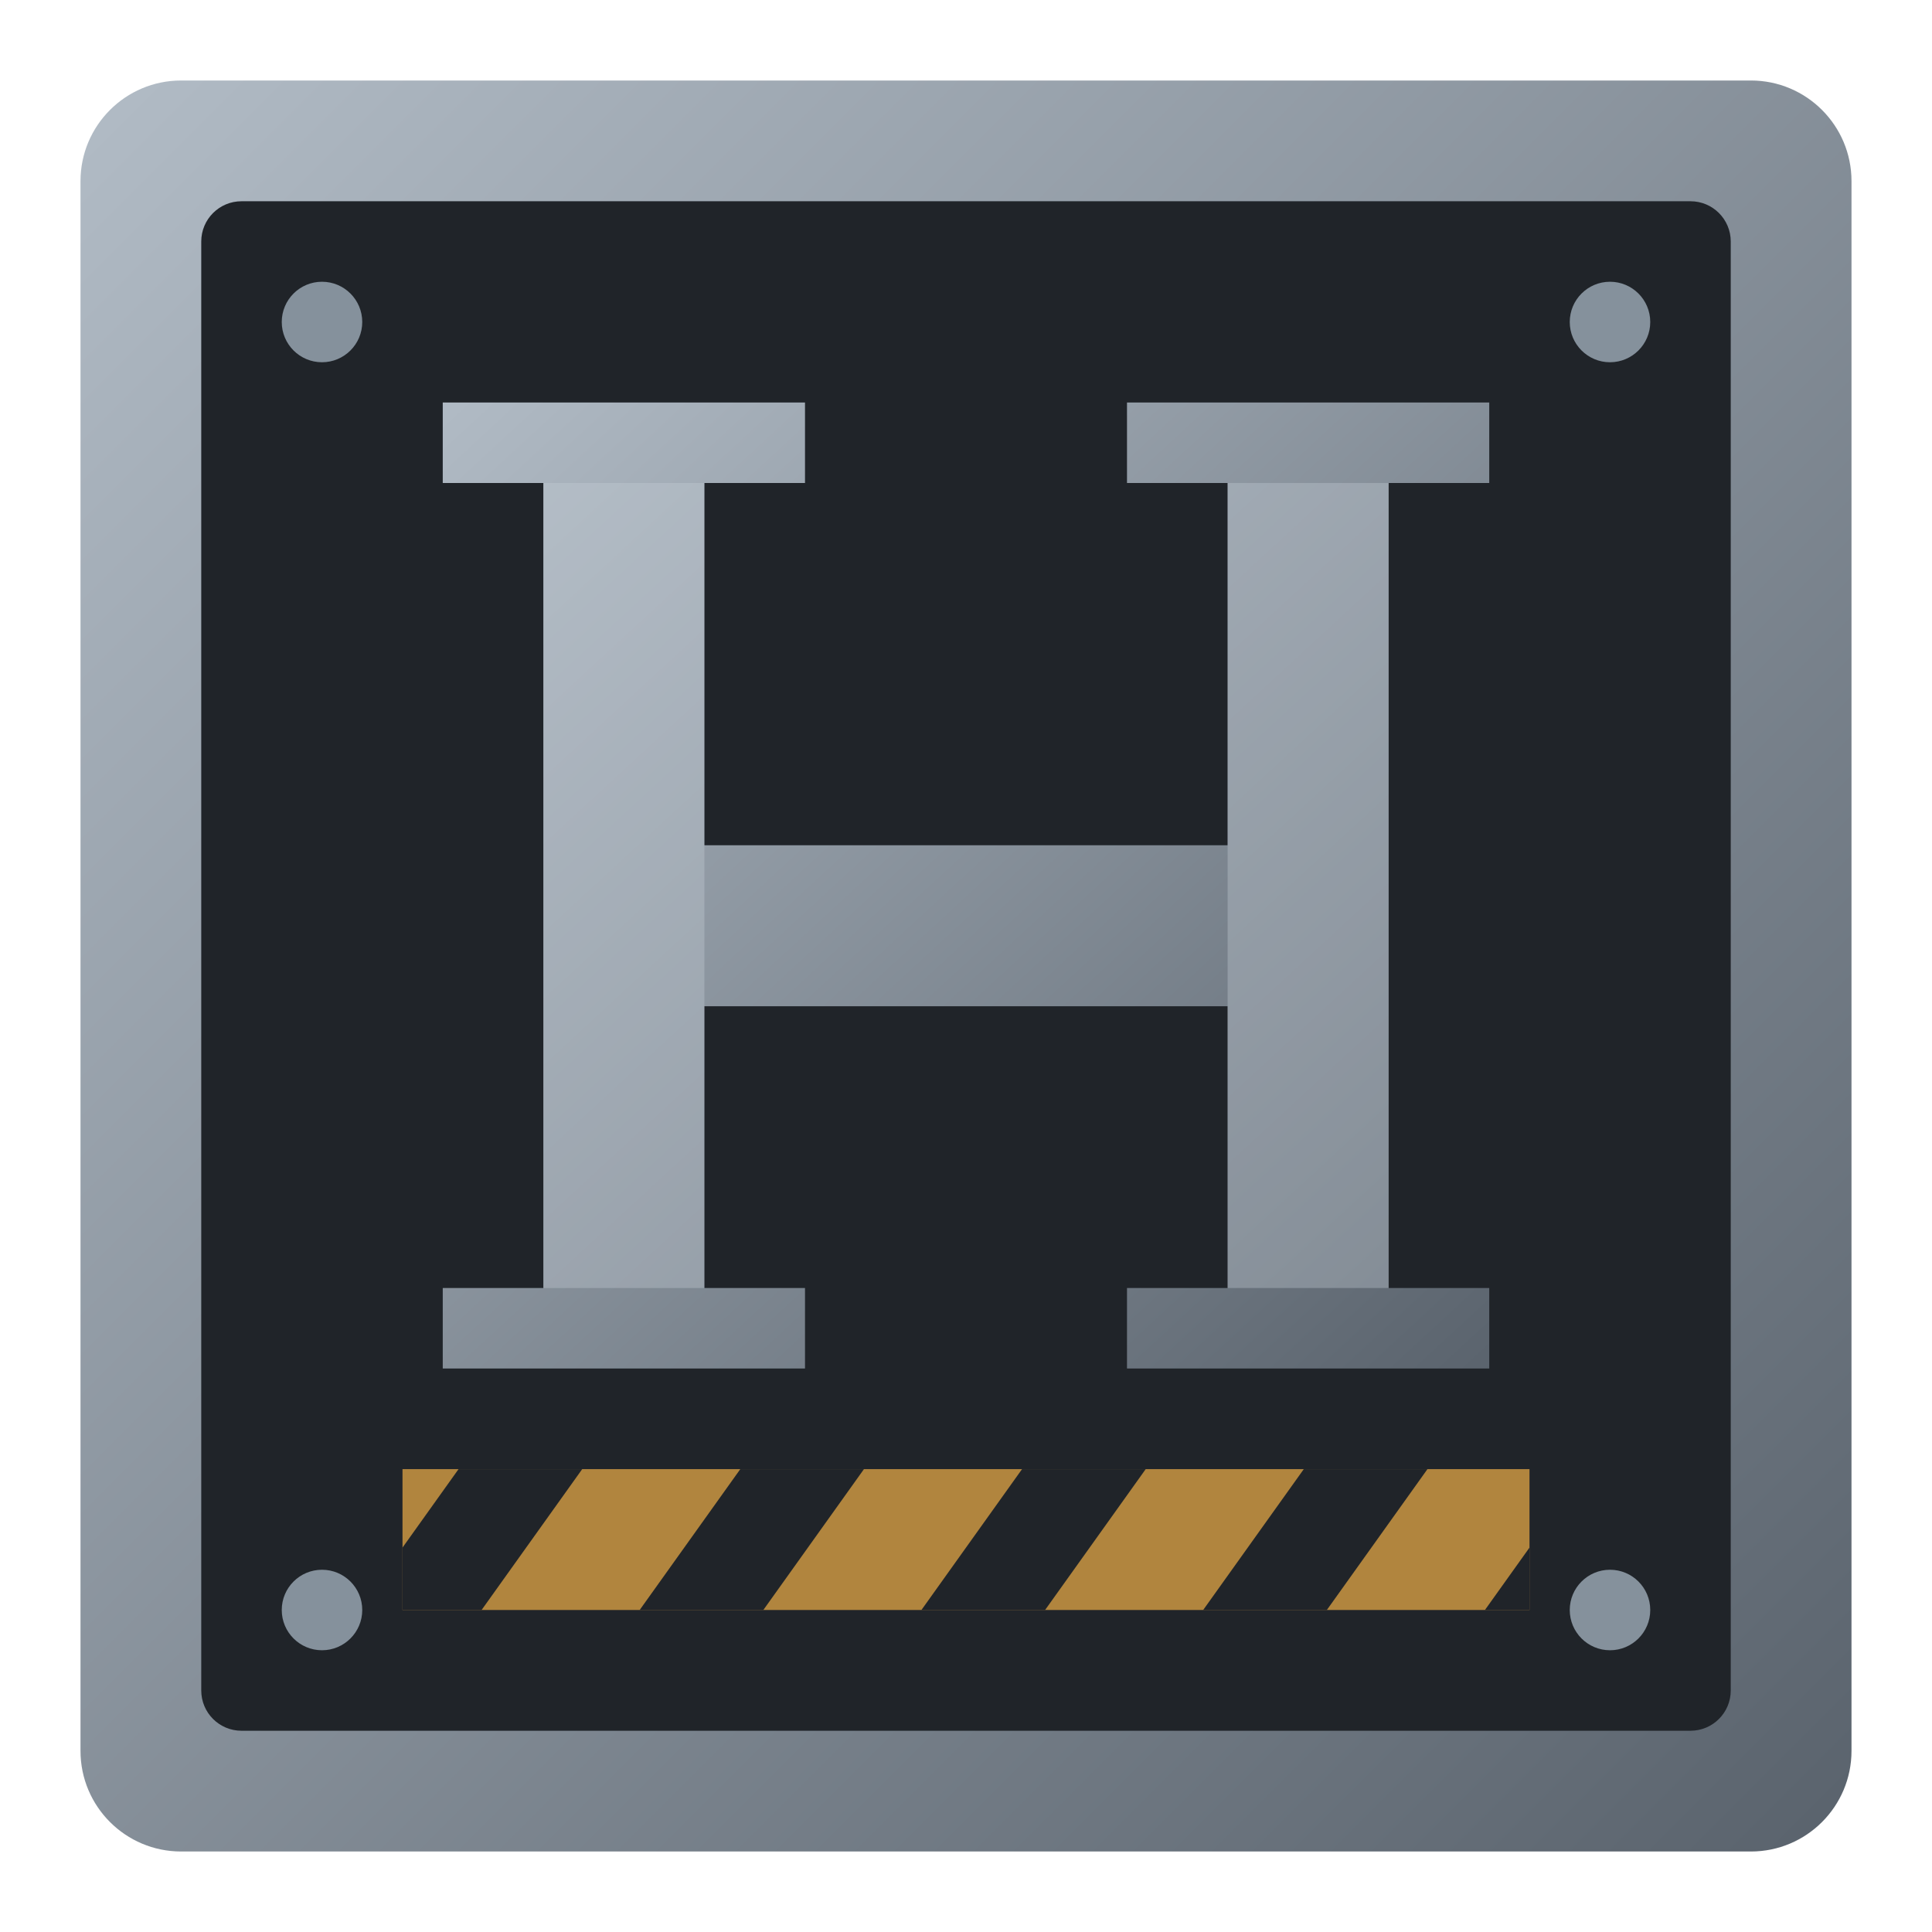
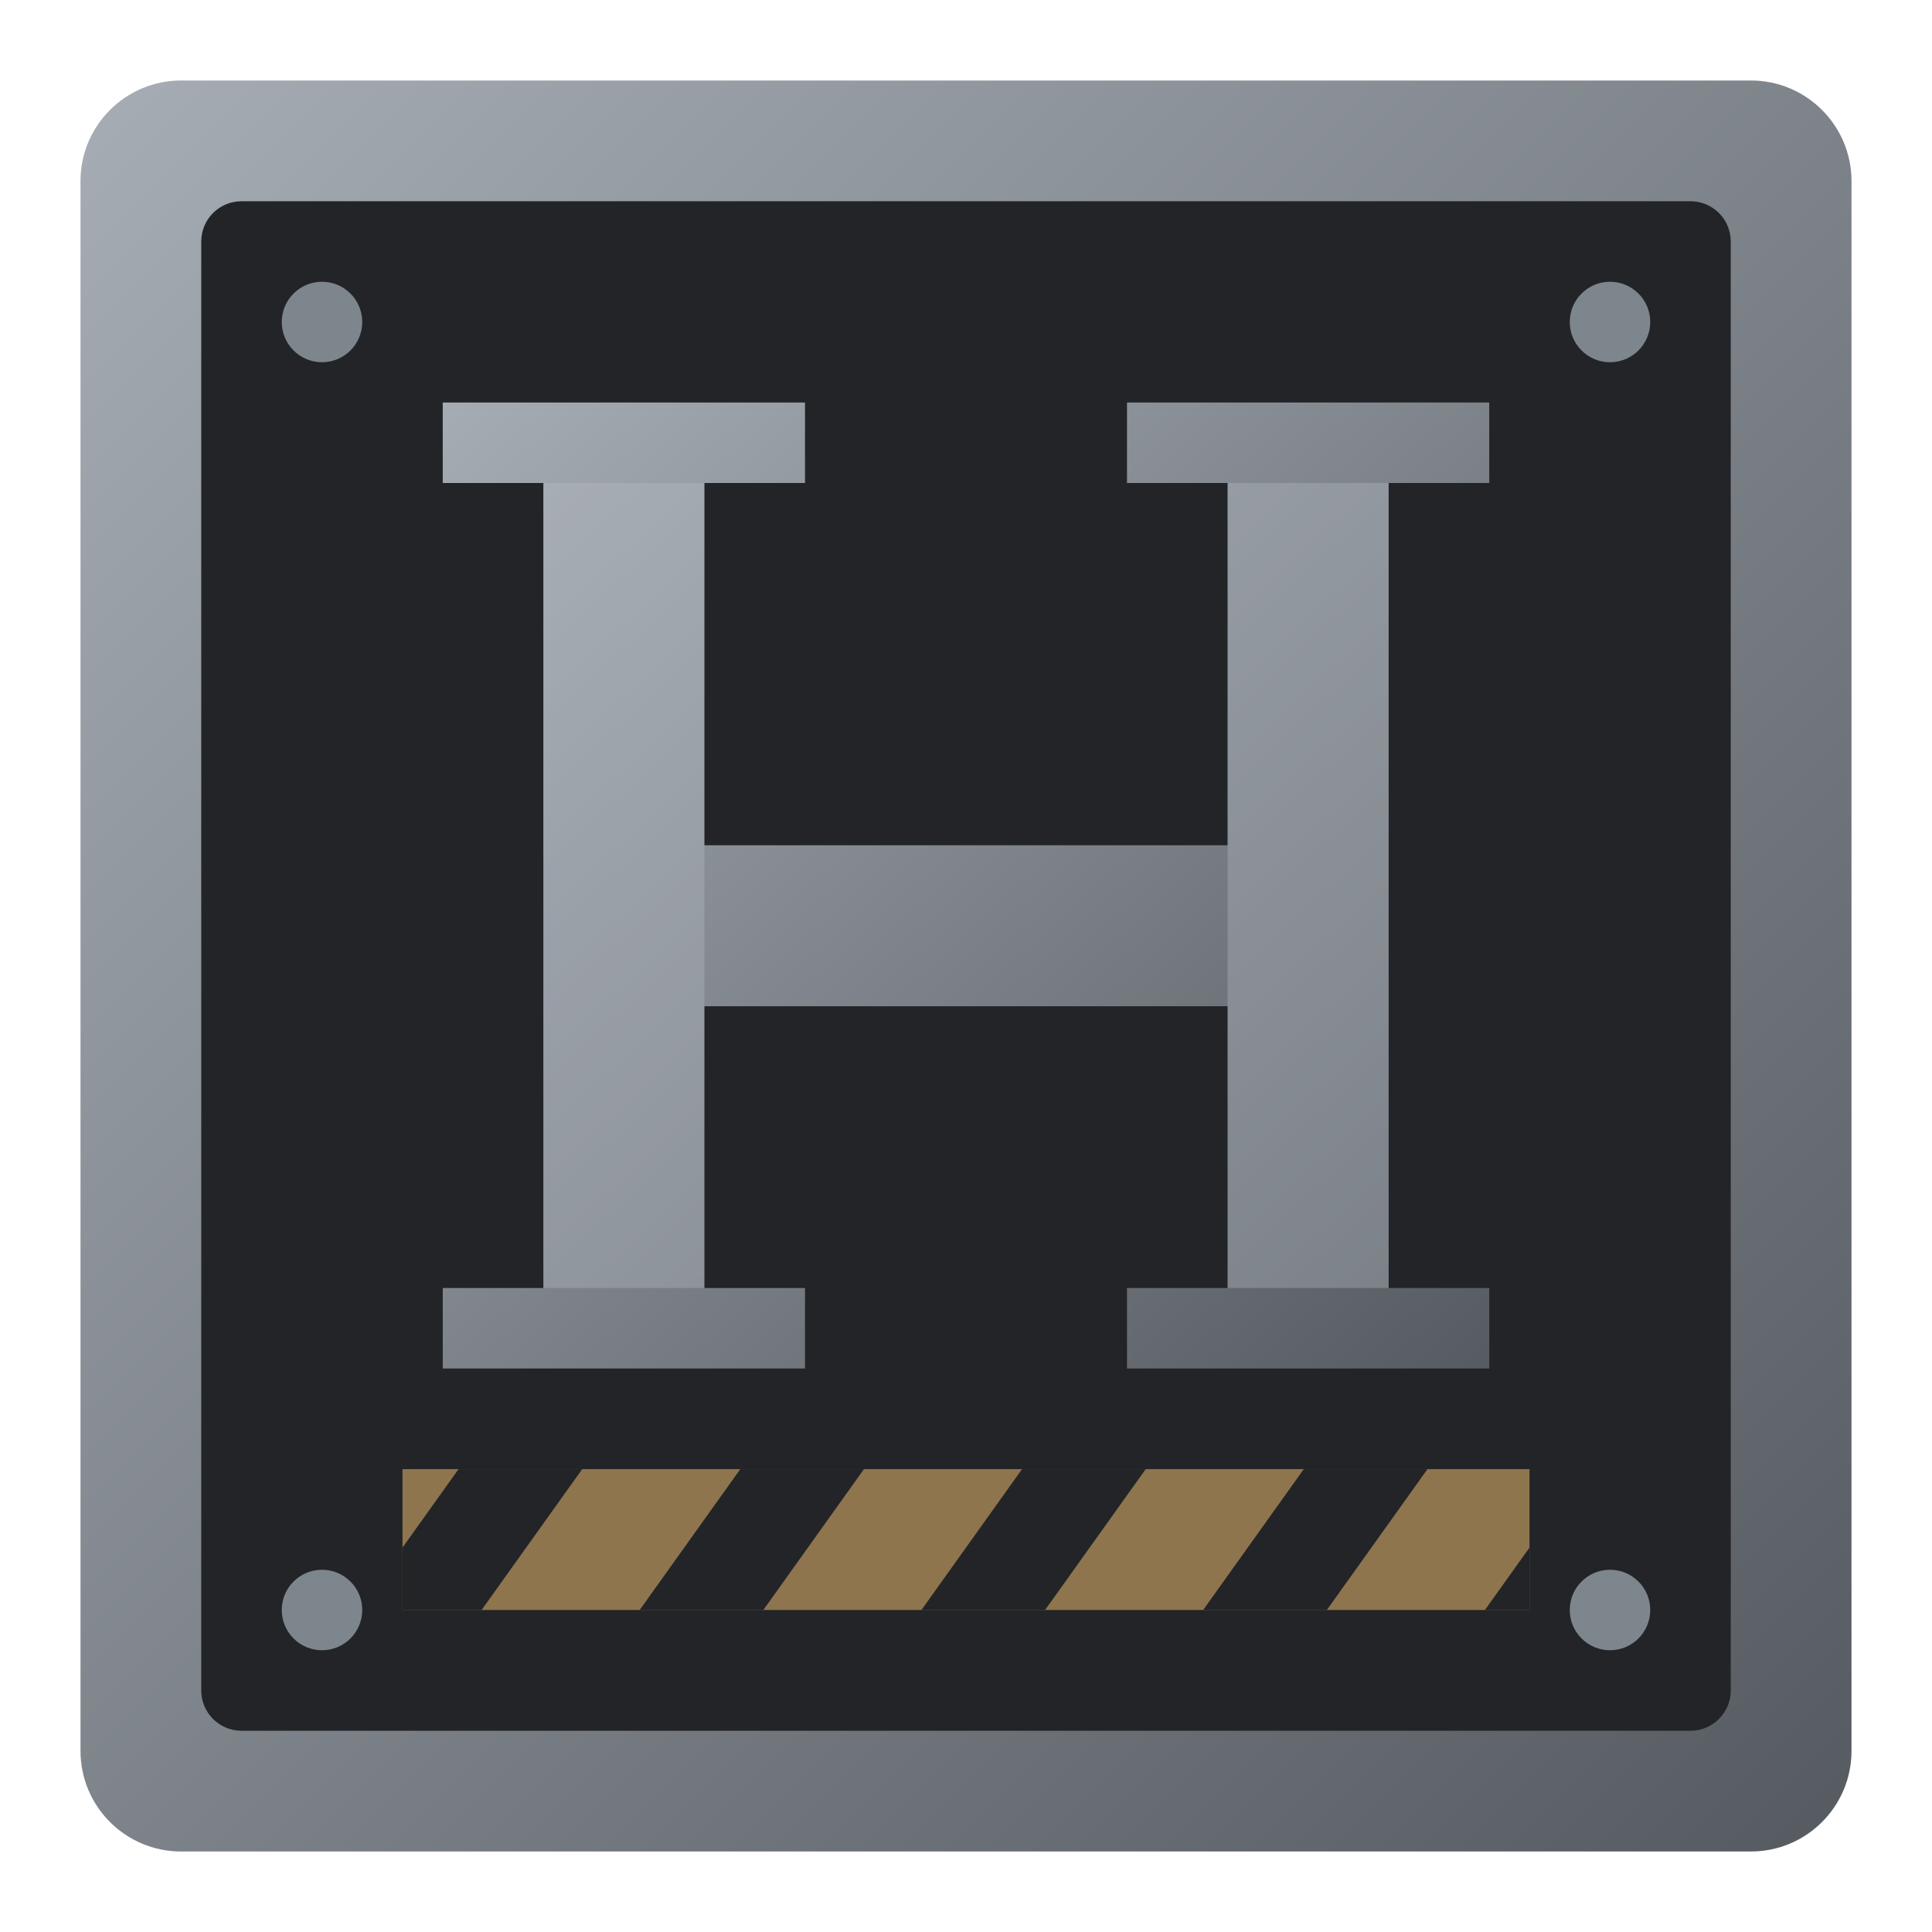
<svg xmlns="http://www.w3.org/2000/svg" viewBox="0 0 96 96">
  <defs>
    <linearGradient id="ha-a" x1="0" y1="0" x2="1" y2="1">
-       <stop offset="0" stop-color="#b1bbc5" />
-       <stop offset="1" stop-color="#5a636d" />
+       <stop offset="0" stop-color="#a5acb3" />
+       <stop offset="1" stop-color="#565b61" />
    </linearGradient>
  </defs>
  <rect x="4" y="4" width="88" height="88" rx="5" fill="url(#ha-a)" />
-   <rect x="10" y="10" width="76" height="76" rx="2" fill="#202429" />
-   <g fill="#85919c">
+   <rect x="10" y="10" width="76" height="76" rx="2" fill="#222427" />
+   <g fill="#7d858d">
    <circle cx="16" cy="16" r="2" />
    <circle cx="80" cy="16" r="2" />
    <circle cx="16" cy="80" r="2" />
    <circle cx="80" cy="80" r="2" />
  </g>
  <path d="M22 20h18v4h-5v18h26V24h-5v-4h18v4h-5v40h5v4H56v-4h5V50H35v14h5v4H22v-4h5V24h-5z" fill="url(#ha-a)" />
-   <path d="M27 24h8v40h-8z M61 24h8v40h-8z" fill="#c6cfd8" opacity=".35" />
+   <path d="M27 24h8v40h-8z M61 24h8v40h-8z" fill="#b7bec6" opacity=".35" />
  <clipPath id="ha-c">
    <rect x="20" y="73" width="56" height="7" />
  </clipPath>
-   <rect x="20" y="73" width="56" height="7" fill="#b1853e" />
-   <g clip-path="url(#ha-c)" stroke="#202429" stroke-width="5">
+   <rect x="20" y="73" width="56" height="7" fill="#8e754e" />
+   <g clip-path="url(#ha-c)" stroke="#222427" stroke-width="5">
    <path d="M18 84l10-14M32 84l10-14M46 84l10-14M60 84l10-14M74 84l10-14" />
  </g>
</svg>
